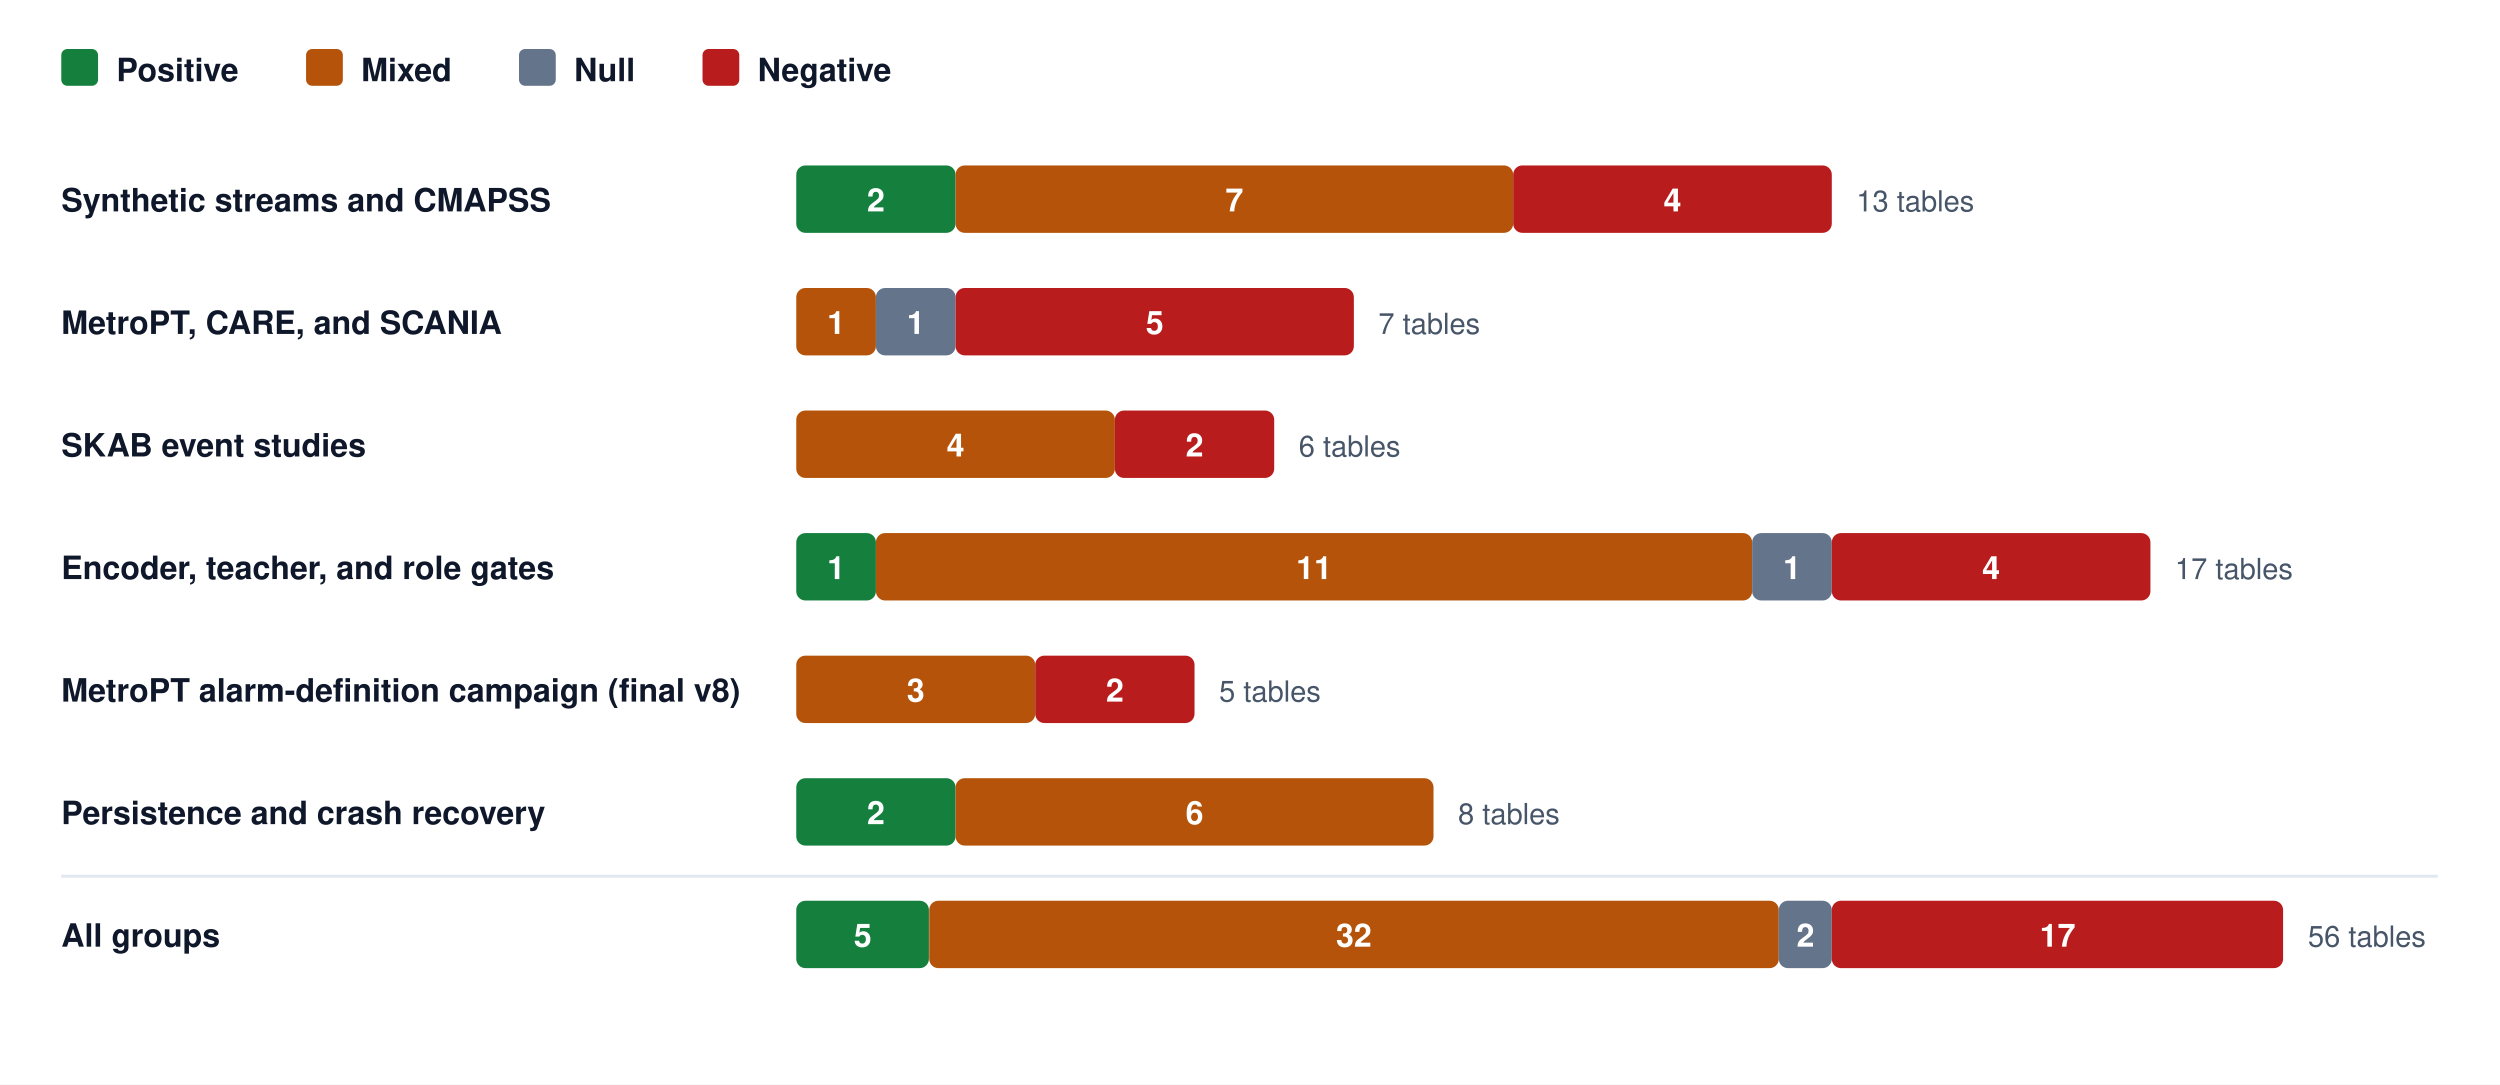
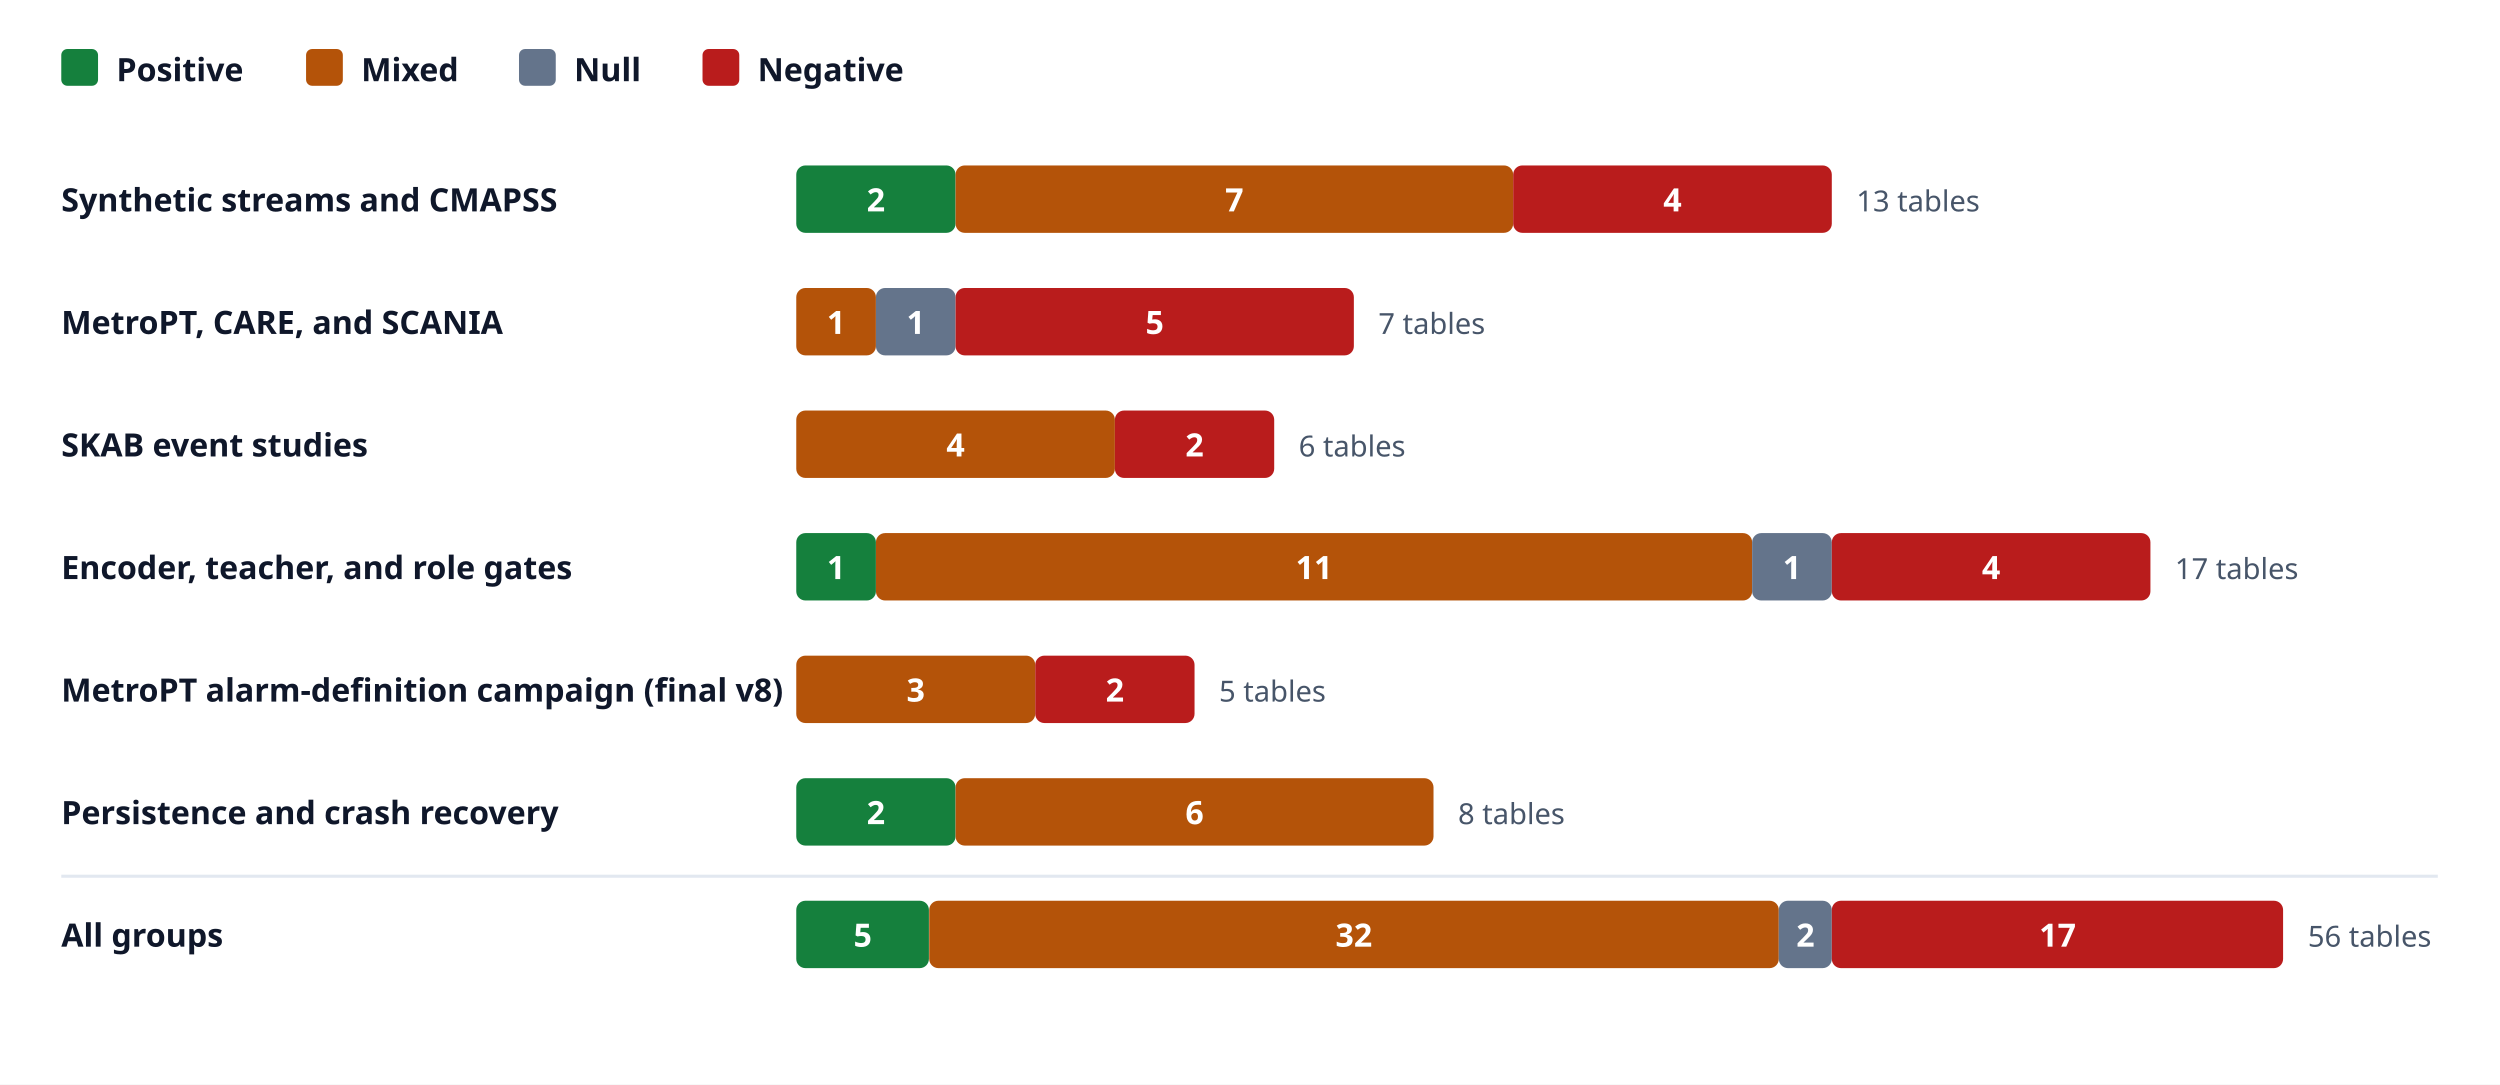
- <svg xmlns="http://www.w3.org/2000/svg" viewBox="0 0 816 354" role="img" aria-label="results-ledger" font-family="'Nimbus Sans', Helvetica, Arial, sans-serif">
+ <svg xmlns="http://www.w3.org/2000/svg" viewBox="0 0 816 354" role="img" aria-label="results-ledger" font-family="'Noto Sans', 'DejaVu Sans', sans-serif">
  <defs>
    <marker id="results-ledger-arrow" viewBox="0 0 10 10" refX="9" refY="5" markerWidth="7" markerHeight="7" orient="auto-start-reverse">
      <path d="M 0 1.5 L 9 5 L 0 8.5 z" fill="#64748b" />
    </marker>
  </defs>
  <rect width="816" height="354" fill="#ffffff" />
  <rect x="20.0" y="16.0" width="12.0" height="12.0" rx="2" fill="#15803d" stroke="none" stroke-width="1.0" />
  <text x="38.0" y="26.5" font-size="10.5" font-weight="700" fill="#0f172a" text-anchor="start">Positive</text>
  <rect x="99.9" y="16.0" width="12.0" height="12.0" rx="2" fill="#b45309" stroke="none" stroke-width="1.0" />
  <text x="117.9" y="26.5" font-size="10.5" font-weight="700" fill="#0f172a" text-anchor="start">Mixed</text>
  <rect x="169.4" y="16.0" width="12.0" height="12.0" rx="2" fill="#64748b" stroke="none" stroke-width="1.0" />
  <text x="187.4" y="26.5" font-size="10.5" font-weight="700" fill="#0f172a" text-anchor="start">Null</text>
  <rect x="229.3" y="16.0" width="12.0" height="12.0" rx="2" fill="#b91c1c" stroke="none" stroke-width="1.0" />
  <text x="247.3" y="26.5" font-size="10.5" font-weight="700" fill="#0f172a" text-anchor="start">Negative</text>
  <text x="20.0" y="69.0" font-size="10.5" font-weight="700" fill="#0f172a" text-anchor="start">Synthetic streams and CMAPSS</text>
  <rect x="259.9" y="54.0" width="52.0" height="22.0" rx="3" fill="#15803d" stroke="none" stroke-width="1.0" />
  <text x="285.9" y="69.0" font-size="10.5" font-weight="700" fill="#ffffff" text-anchor="middle">2</text>
  <rect x="311.9" y="54.0" width="182.0" height="22.0" rx="3" fill="#b45309" stroke="none" stroke-width="1.0" />
  <text x="402.9" y="69.0" font-size="10.5" font-weight="700" fill="#ffffff" text-anchor="middle">7</text>
  <rect x="493.9" y="54.0" width="104.0" height="22.0" rx="3" fill="#b91c1c" stroke="none" stroke-width="1.0" />
  <text x="545.9" y="69.0" font-size="10.5" font-weight="700" fill="#ffffff" text-anchor="middle">4</text>
  <text x="605.9" y="69.0" font-size="9.5" fill="#475569" text-anchor="start">13 tables</text>
  <text x="20.0" y="109.0" font-size="10.5" font-weight="700" fill="#0f172a" text-anchor="start">MetroPT, CARE, and SCANIA</text>
  <rect x="259.9" y="94.0" width="26.0" height="22.0" rx="3" fill="#b45309" stroke="none" stroke-width="1.0" />
  <text x="272.9" y="109.0" font-size="10.5" font-weight="700" fill="#ffffff" text-anchor="middle">1</text>
  <rect x="285.9" y="94.0" width="26.0" height="22.0" rx="3" fill="#64748b" stroke="none" stroke-width="1.0" />
  <text x="298.9" y="109.0" font-size="10.5" font-weight="700" fill="#ffffff" text-anchor="middle">1</text>
  <rect x="311.9" y="94.0" width="130.0" height="22.0" rx="3" fill="#b91c1c" stroke="none" stroke-width="1.0" />
  <text x="376.9" y="109.0" font-size="10.5" font-weight="700" fill="#ffffff" text-anchor="middle">5</text>
  <text x="449.9" y="109.0" font-size="9.5" fill="#475569" text-anchor="start">7 tables</text>
  <text x="20.0" y="149.0" font-size="10.5" font-weight="700" fill="#0f172a" text-anchor="start">SKAB event studies</text>
  <rect x="259.9" y="134.0" width="104.0" height="22.0" rx="3" fill="#b45309" stroke="none" stroke-width="1.0" />
  <text x="311.9" y="149.0" font-size="10.5" font-weight="700" fill="#ffffff" text-anchor="middle">4</text>
  <rect x="363.9" y="134.0" width="52.0" height="22.0" rx="3" fill="#b91c1c" stroke="none" stroke-width="1.0" />
  <text x="389.9" y="149.0" font-size="10.5" font-weight="700" fill="#ffffff" text-anchor="middle">2</text>
  <text x="423.9" y="149.0" font-size="9.5" fill="#475569" text-anchor="start">6 tables</text>
  <text x="20.0" y="189.0" font-size="10.5" font-weight="700" fill="#0f172a" text-anchor="start">Encoder, teacher, and role gates</text>
  <rect x="259.9" y="174.0" width="26.0" height="22.0" rx="3" fill="#15803d" stroke="none" stroke-width="1.0" />
  <text x="272.9" y="189.0" font-size="10.5" font-weight="700" fill="#ffffff" text-anchor="middle">1</text>
  <rect x="285.9" y="174.0" width="286.0" height="22.0" rx="3" fill="#b45309" stroke="none" stroke-width="1.0" />
  <text x="428.9" y="189.0" font-size="10.5" font-weight="700" fill="#ffffff" text-anchor="middle">11</text>
  <rect x="571.9" y="174.0" width="26.0" height="22.0" rx="3" fill="#64748b" stroke="none" stroke-width="1.0" />
  <text x="584.9" y="189.0" font-size="10.5" font-weight="700" fill="#ffffff" text-anchor="middle">1</text>
  <rect x="597.9" y="174.0" width="104.0" height="22.0" rx="3" fill="#b91c1c" stroke="none" stroke-width="1.0" />
  <text x="649.9" y="189.0" font-size="10.5" font-weight="700" fill="#ffffff" text-anchor="middle">4</text>
  <text x="709.9" y="189.0" font-size="9.5" fill="#475569" text-anchor="start">17 tables</text>
  <text x="20.0" y="229.0" font-size="10.5" font-weight="700" fill="#0f172a" text-anchor="start">MetroPT alarm-definition campaign (final v8)</text>
  <rect x="259.9" y="214.0" width="78.0" height="22.0" rx="3" fill="#b45309" stroke="none" stroke-width="1.0" />
  <text x="298.9" y="229.0" font-size="10.5" font-weight="700" fill="#ffffff" text-anchor="middle">3</text>
  <rect x="337.9" y="214.0" width="52.0" height="22.0" rx="3" fill="#b91c1c" stroke="none" stroke-width="1.0" />
  <text x="363.9" y="229.0" font-size="10.5" font-weight="700" fill="#ffffff" text-anchor="middle">2</text>
  <text x="397.9" y="229.0" font-size="9.5" fill="#475569" text-anchor="start">5 tables</text>
  <text x="20.0" y="269.0" font-size="10.5" font-weight="700" fill="#0f172a" text-anchor="start">Persistence and crash recovery</text>
  <rect x="259.9" y="254.0" width="52.0" height="22.0" rx="3" fill="#15803d" stroke="none" stroke-width="1.0" />
  <text x="285.9" y="269.0" font-size="10.5" font-weight="700" fill="#ffffff" text-anchor="middle">2</text>
  <rect x="311.9" y="254.0" width="156.0" height="22.0" rx="3" fill="#b45309" stroke="none" stroke-width="1.0" />
  <text x="389.9" y="269.0" font-size="10.5" font-weight="700" fill="#ffffff" text-anchor="middle">6</text>
  <text x="475.9" y="269.0" font-size="9.5" fill="#475569" text-anchor="start">8 tables</text>
  <line x1="20.0" y1="286.0" x2="795.7" y2="286.0" stroke="#e2e8f0" stroke-width="1.0" />
  <text x="20.0" y="309.0" font-size="10.5" font-weight="700" fill="#0f172a" text-anchor="start">All groups</text>
  <rect x="259.9" y="294.0" width="43.3" height="22.0" rx="3" fill="#15803d" stroke="none" stroke-width="1.0" />
  <text x="281.6" y="309.0" font-size="10.5" font-weight="700" fill="#ffffff" text-anchor="middle">5</text>
  <rect x="303.3" y="294.0" width="277.3" height="22.0" rx="3" fill="#b45309" stroke="none" stroke-width="1.0" />
  <text x="441.9" y="309.0" font-size="10.5" font-weight="700" fill="#ffffff" text-anchor="middle">32</text>
  <rect x="580.6" y="294.0" width="17.3" height="22.0" rx="3" fill="#64748b" stroke="none" stroke-width="1.0" />
  <text x="589.3" y="309.0" font-size="10.5" font-weight="700" fill="#ffffff" text-anchor="middle">2</text>
  <rect x="597.9" y="294.0" width="147.3" height="22.0" rx="3" fill="#b91c1c" stroke="none" stroke-width="1.0" />
  <text x="671.6" y="309.0" font-size="10.5" font-weight="700" fill="#ffffff" text-anchor="middle">17</text>
  <text x="753.3" y="309.0" font-size="9.5" fill="#475569" text-anchor="start">56 tables</text>
</svg>
